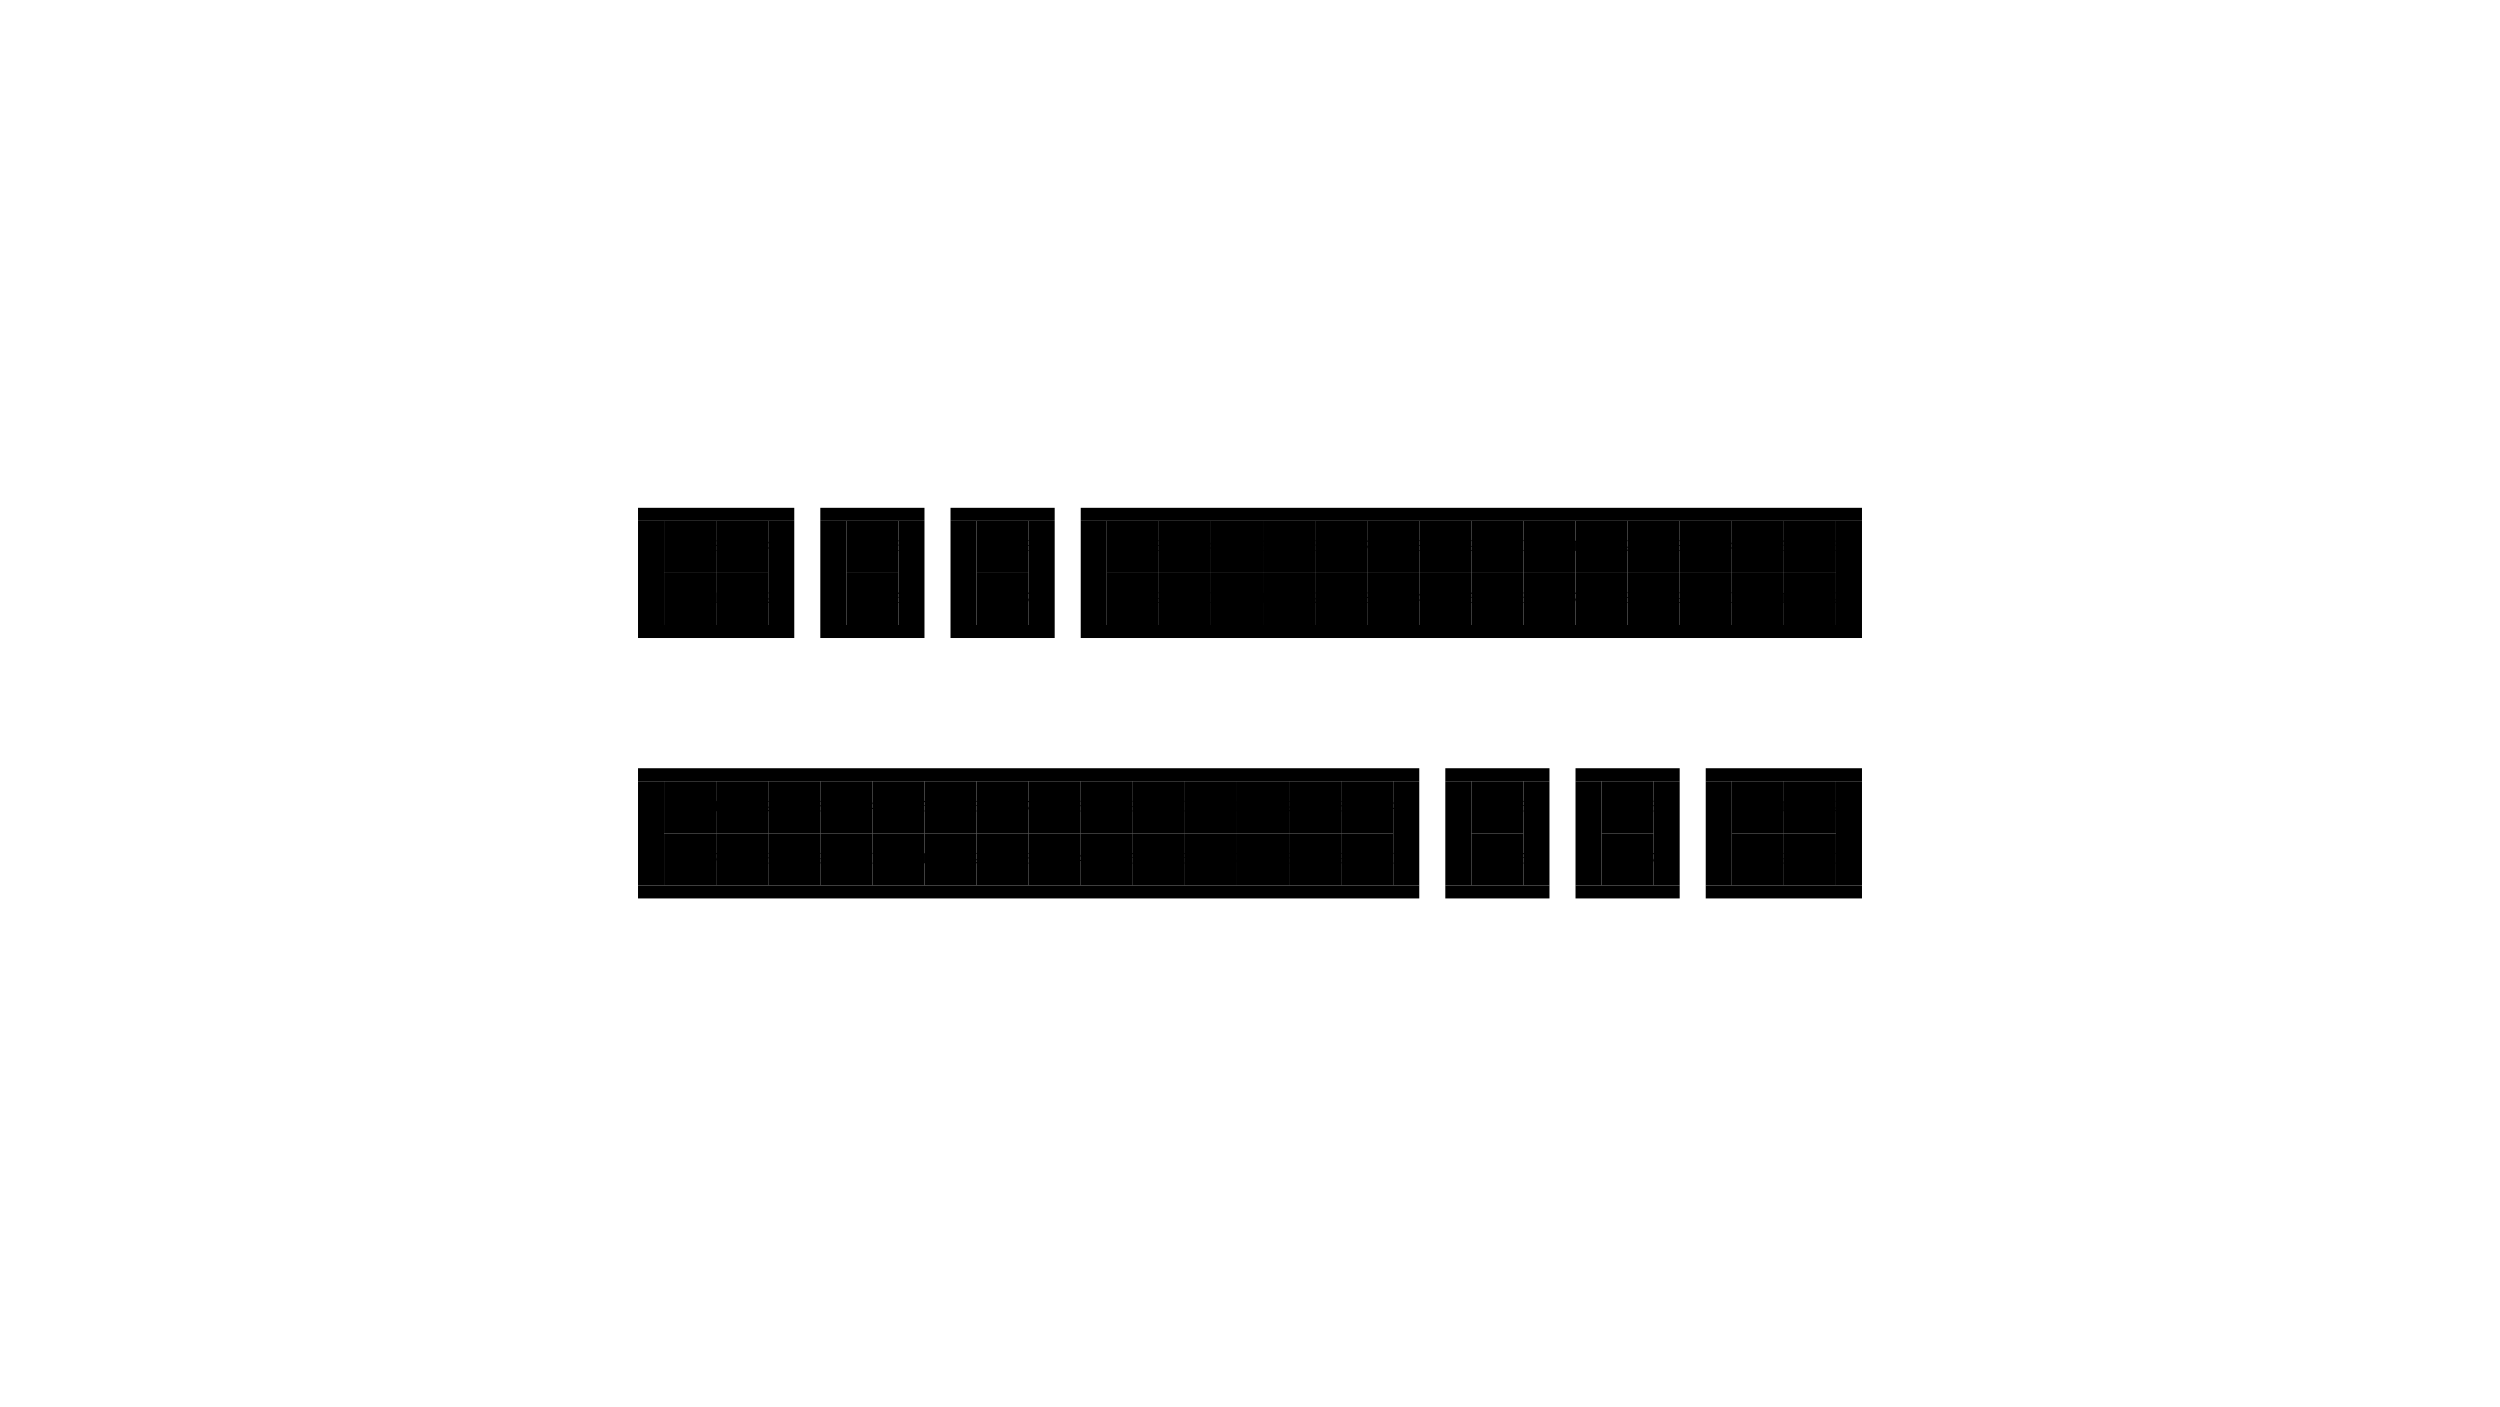
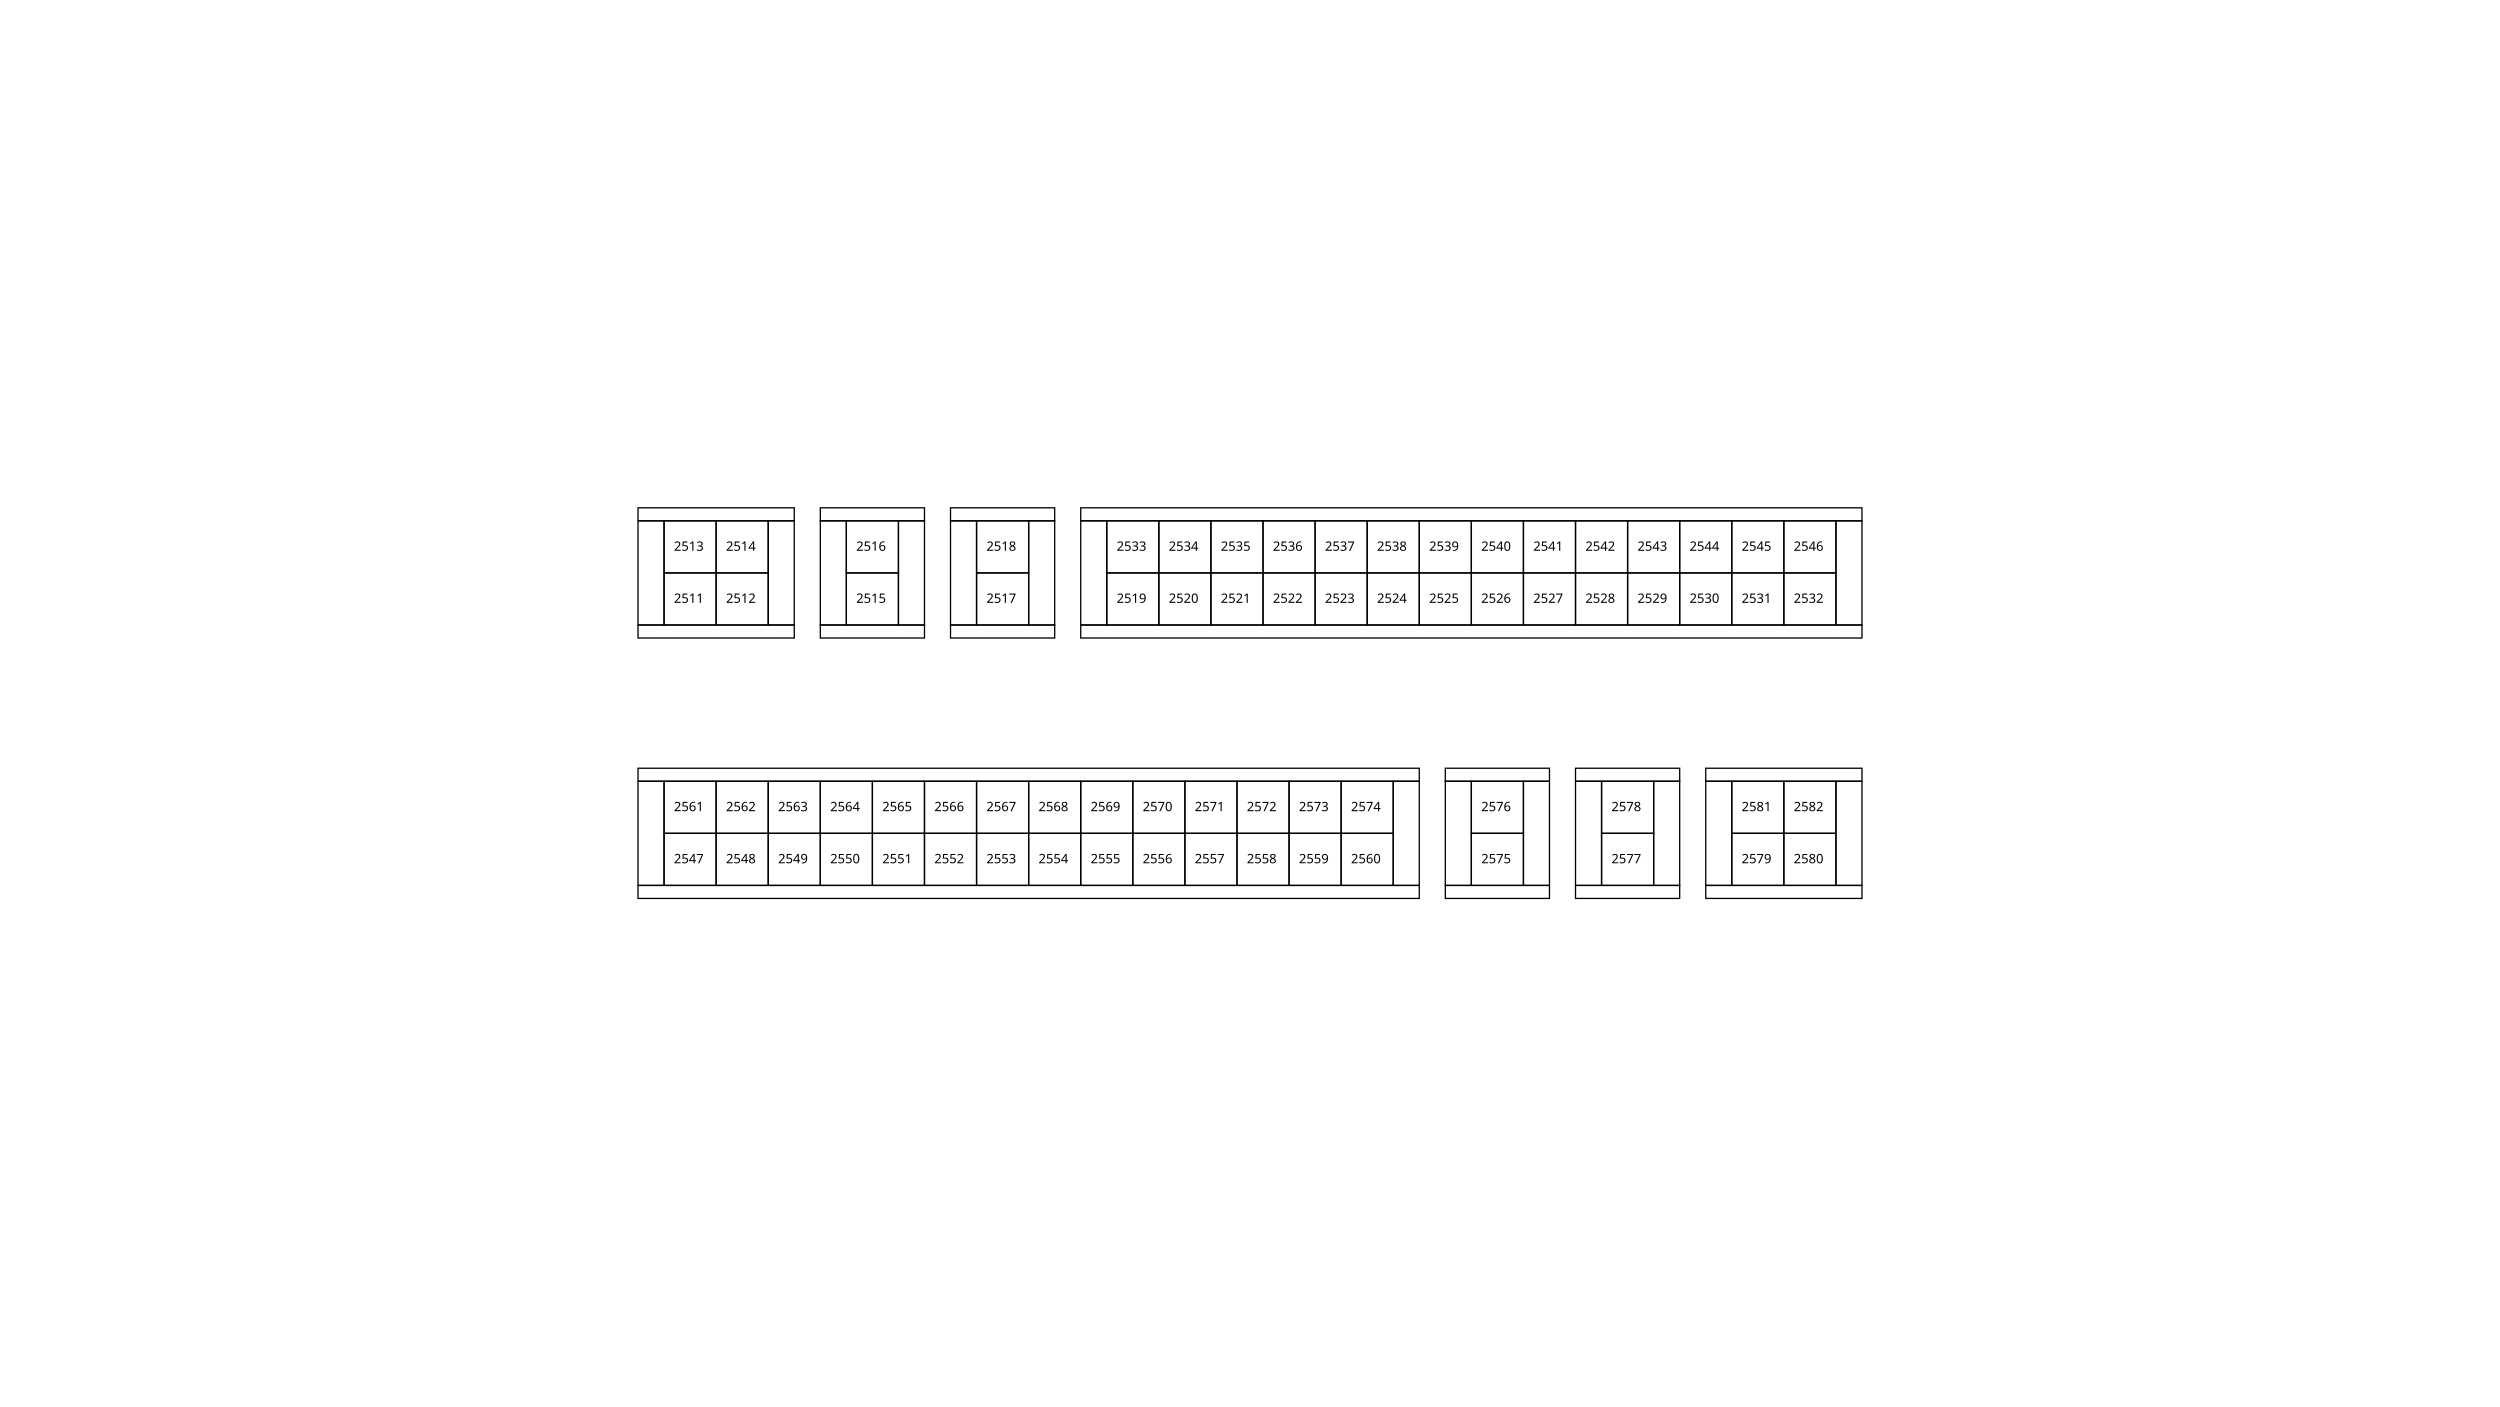
<svg xmlns="http://www.w3.org/2000/svg" height="1080" version="1.1" viewBox="0 0 1920 1080" width="1920">
  <style>
-     .map path {
+     path {
      fill: none;
      stroke-width: 1px;
      stroke: #000;
    }
-     .map text {
+     text {
      font-family: Monaco;
      font-size: 10px;
      text-align: center;
      text-anchor: middle;
    }
  </style>
  <g>
    <path d="m510 400h-20v80h20z" />
    <path d="m490 400v-10h120v10z" />
    <path d="m610 400v80h-20v-80z" />
    <path d="m490 480v10h120v-10z" />
    <path d="m1330 600h-20v80h20z" />
    <path d="m1310 600v-10h120v10z" />
    <path d="m1430 600v80h-20v-80z" />
    <path d="m1310 680v10h120v-10z" />
    <path d="m650 400h-20v80h20z" />
    <path d="m630 400v-10h80v10z" />
    <path d="m710 400v80h-20v-80z" />
    <path d="m630 480v10h80v-10z" />
    <path d="m750 400h-20v80h20z" />
    <path d="m730 400v-10h80v10z" />
    <path d="m810 400v80h-20v-80z" />
    <path d="m730 480v10h80v-10z" />
    <path d="m850 400h-20v80h20z" />
    <path d="m1430 400h-20v80h20z" />
    <path d="m830 400v-10h600v10z" />
    <path d="m830 480v10h600v-10z" />
    <path d="m510 600h-20v80h20z" />
    <path d="m1090 600h-20v80h20z" />
    <path d="m490 600v-10h600v10z" />
    <path d="m490 680v10h600v-10z" />
    <path d="m1130 600h-20v80h20z" />
    <path d="m1110 600v-10h80v10z" />
    <path d="m1190 600v80h-20v-80z" />
    <path d="m1110 680v10h80v-10z" />
    <path d="m1230 600h-20v80h20z" />
    <path d="m1210 600v-10h80v10z" />
    <path d="m1290 600v80h-20v-80z" />
    <path d="m1210 680v10h80v-10z" />
  </g>
  <g>
    <path d="m510 480v-40h40v40z" />
    <text x="529" y="463">2511</text>
    <path d="m550 480v-40h40v40z" />
    <text x="569" y="463">2512</text>
    <path d="m510 440v-40h40v40z" />
    <text x="529" y="423">2513</text>
    <path d="m550 440v-40h40v40z" />
    <text x="569" y="423">2514</text>
    <path d="m650 480v-40h40v40z" />
    <text x="669" y="463">2515</text>
    <path d="m650 440v-40h40v40z" />
    <text x="669" y="423">2516</text>
    <path d="m750 480v-40h40v40z" />
    <text x="769" y="463">2517</text>
    <path d="m750 440v-40h40v40z" />
    <text x="769" y="423">2518</text>
    <path d="m850 480v-40h40v40z" />
    <text x="869" y="463">2519</text>
    <path d="m890 480v-40h40v40z" />
    <text x="909" y="463">2520</text>
    <path d="m930 480v-40h40v40z" />
    <text x="949" y="463">2521</text>
    <path d="m970 480v-40h40v40z" />
    <text x="989" y="463">2522</text>
    <path d="m1010 480v-40h40v40z" />
    <text x="1029" y="463">2523</text>
    <path d="m1050 480v-40h40v40z" />
    <text x="1069" y="463">2524</text>
    <path d="m1090 480v-40h40v40z" />
    <text x="1109" y="463">2525</text>
    <path d="m1130 480v-40h40v40z" />
    <text x="1149" y="463">2526</text>
    <path d="m1170 480v-40h40v40z" />
    <text x="1189" y="463">2527</text>
    <path d="m1210 480v-40h40v40z" />
    <text x="1229" y="463">2528</text>
    <path d="m1250 480v-40h40v40z" />
    <text x="1269" y="463">2529</text>
    <path d="m1290 480v-40h40v40z" />
    <text x="1309" y="463">2530</text>
    <path d="m1330 480v-40h40v40z" />
    <text x="1349" y="463">2531</text>
    <path d="m1370 480v-40h40v40z" />
    <text x="1389" y="463">2532</text>
    <path d="m850 440v-40h40v40z" />
    <text x="869" y="423">2533</text>
    <path d="m890 440v-40h40v40z" />
    <text x="909" y="423">2534</text>
    <path d="m930 440v-40h40v40z" />
    <text x="949" y="423">2535</text>
    <path d="m970 440v-40h40v40z" />
    <text x="989" y="423">2536</text>
    <path d="m1010 440v-40h40v40z" />
    <text x="1029" y="423">2537</text>
    <path d="m1050 440v-40h40v40z" />
    <text x="1069" y="423">2538</text>
    <path d="m1090 440v-40h40v40z" />
    <text x="1109" y="423">2539</text>
    <path d="m1130 440v-40h40v40z" />
    <text x="1149" y="423">2540</text>
    <path d="m1170 440v-40h40v40z" />
    <text x="1189" y="423">2541</text>
    <path d="m1210 440v-40h40v40z" />
    <text x="1229" y="423">2542</text>
    <path d="m1250 440v-40h40v40z" />
    <text x="1269" y="423">2543</text>
    <path d="m1290 440v-40h40v40z" />
    <text x="1309" y="423">2544</text>
    <path d="m1330 440v-40h40v40z" />
    <text x="1349" y="423">2545</text>
    <path d="m1370 440v-40h40v40z" />
    <text x="1389" y="423">2546</text>
    <path d="m510 680v-40h40v40z" />
    <text x="529" y="663">2547</text>
    <path d="m550 680v-40h40v40z" />
    <text x="569" y="663">2548</text>
    <path d="m590 680v-40h40v40z" />
    <text x="609" y="663">2549</text>
    <path d="m630 680v-40h40v40z" />
    <text x="649" y="663">2550</text>
    <path d="m670 680v-40h40v40z" />
    <text x="689" y="663">2551</text>
    <path d="m710 680v-40h40v40z" />
    <text x="729" y="663">2552</text>
    <path d="m750 680v-40h40v40z" />
    <text x="769" y="663">2553</text>
    <path d="m790 680v-40h40v40z" />
    <text x="809" y="663">2554</text>
    <path d="m830 680v-40h40v40z" />
    <text x="849" y="663">2555</text>
    <path d="m870 680v-40h40v40z" />
    <text x="889" y="663">2556</text>
    <path d="m910 680v-40h40v40z" />
    <text x="929" y="663">2557</text>
    <path d="m950 680v-40h40v40z" />
    <text x="969" y="663">2558</text>
    <path d="m990 680v-40h40v40z" />
    <text x="1009" y="663">2559</text>
    <path d="m1030 680v-40h40v40z" />
    <text x="1049" y="663">2560</text>
    <path d="m510 640v-40h40v40z" />
    <text x="529" y="623">2561</text>
    <path d="m550 640v-40h40v40z" />
    <text x="569" y="623">2562</text>
    <path d="m590 640v-40h40v40z" />
    <text x="609" y="623">2563</text>
    <path d="m630 640v-40h40v40z" />
    <text x="649" y="623">2564</text>
    <path d="m670 640v-40h40v40z" />
    <text x="689" y="623">2565</text>
    <path d="m710 640v-40h40v40z" />
    <text x="729" y="623">2566</text>
    <path d="m750 640v-40h40v40z" />
    <text x="769" y="623">2567</text>
    <path d="m790 640v-40h40v40z" />
    <text x="809" y="623">2568</text>
    <path d="m830 640v-40h40v40z" />
    <text x="849" y="623">2569</text>
    <path d="m870 640v-40h40v40z" />
    <text x="889" y="623">2570</text>
    <path d="m910 640v-40h40v40z" />
    <text x="929" y="623">2571</text>
    <path d="m950 640v-40h40v40z" />
    <text x="969" y="623">2572</text>
    <path d="m990 640v-40h40v40z" />
    <text x="1009" y="623">2573</text>
    <path d="m1030 640v-40h40v40z" />
    <text x="1049" y="623">2574</text>
    <path d="m1130 680v-40h40v40z" />
    <text x="1149" y="663">2575</text>
    <path d="m1130 640v-40h40v40z" />
    <text x="1149" y="623">2576</text>
    <path d="m1230 680v-40h40v40z" />
    <text x="1249" y="663">2577</text>
    <path d="m1230 640v-40h40v40z" />
    <text x="1249" y="623">2578</text>
    <path d="m1330 680v-40h40v40z" />
    <text x="1349" y="663">2579</text>
    <path d="m1370 680v-40h40v40z" />
    <text x="1389" y="663">2580</text>
    <path d="m1330 640v-40h40v40z" />
    <text x="1349" y="623">2581</text>
    <path d="m1370 640v-40h40v40z" />
    <text x="1389" y="623">2582</text>
  </g>
</svg>
